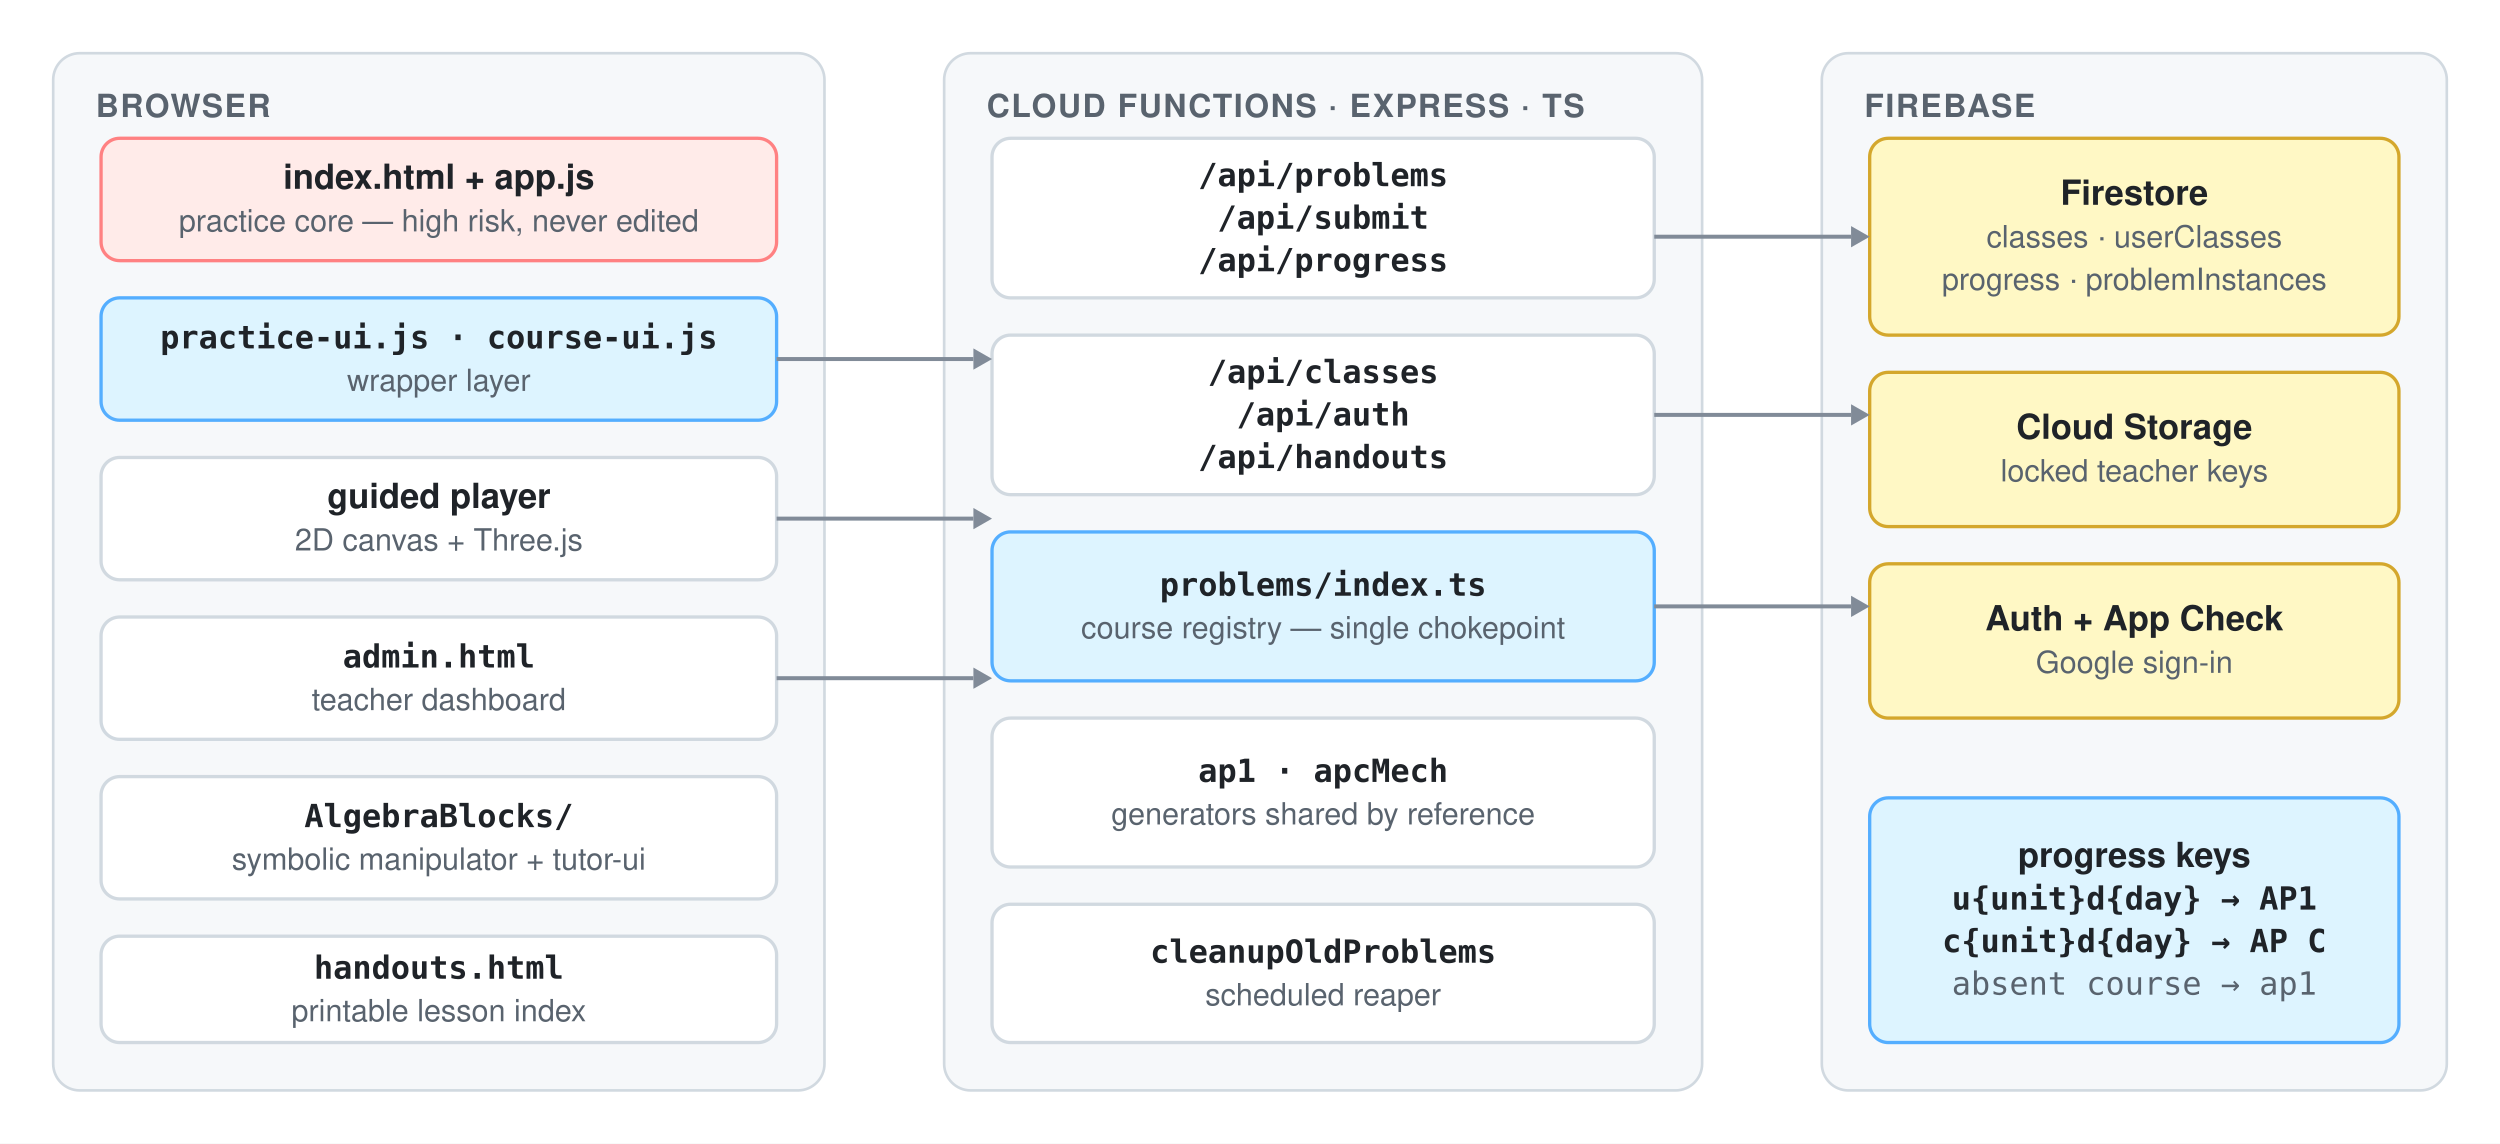
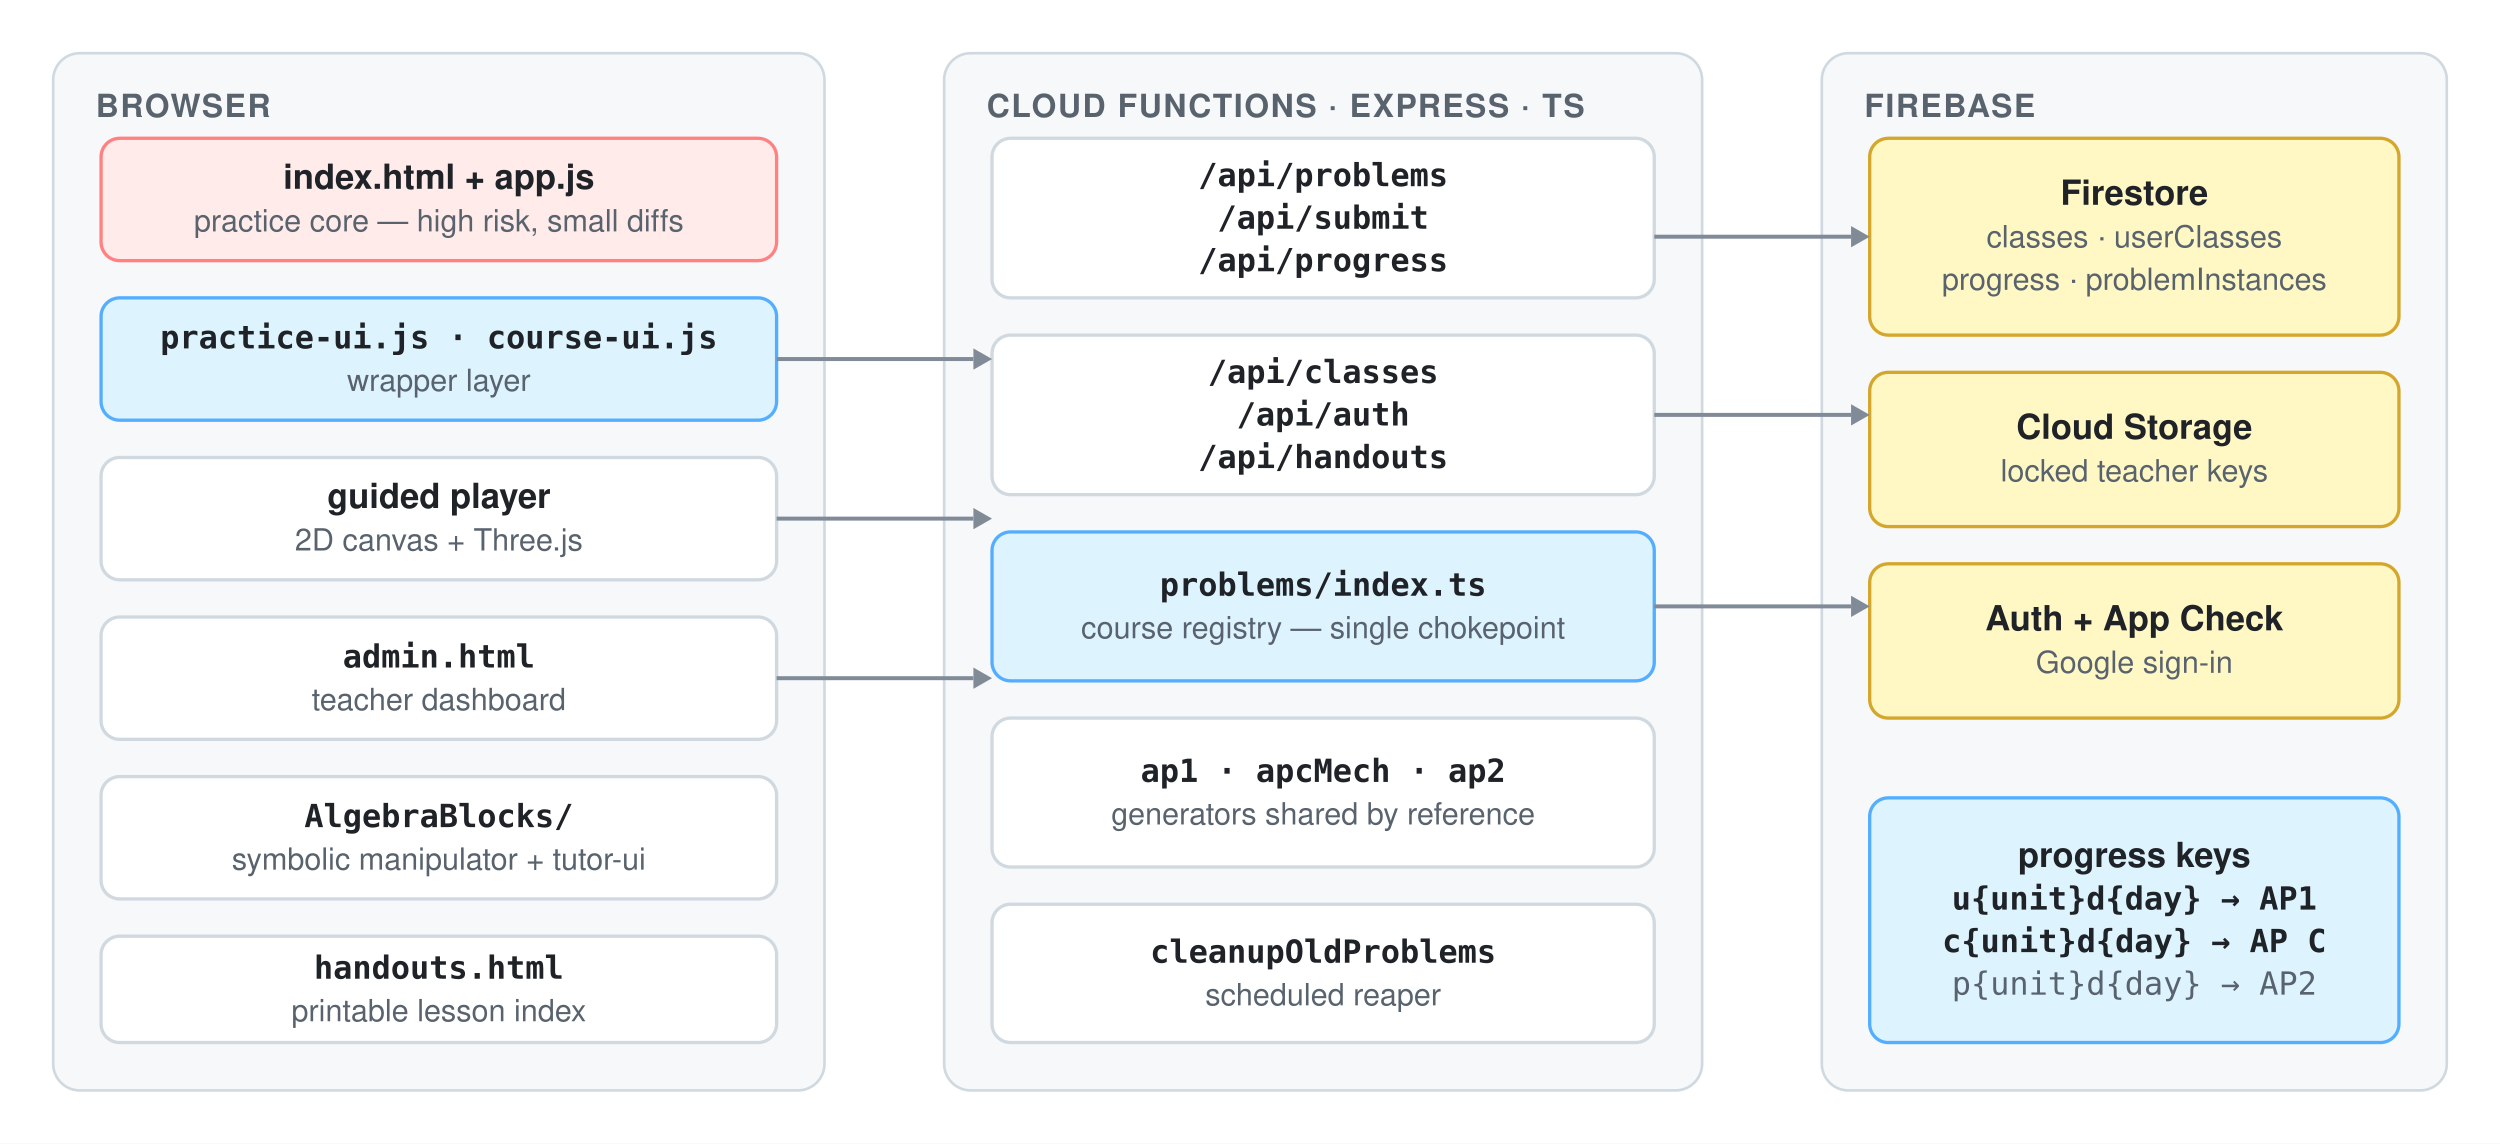
<svg xmlns="http://www.w3.org/2000/svg" viewBox="0 0 940 430" width="940" height="430" role="img" aria-label="PhabPhysics architecture: browser, cloud functions, and Firebase storage">
  <rect width="940" height="430" fill="#ffffff" />
  <rect x="20" y="20" width="290" height="390" rx="10" fill="#f6f8fa" stroke="#d1d9e0" stroke-width="1" />
  <text x="36" y="44" font-family="ui-sans-serif,-apple-system,BlinkMacSystemFont,Segoe UI,Helvetica,Arial,sans-serif" font-size="12" font-weight="600" letter-spacing="0.6" fill="#59636e">BROWSER</text>
  <rect x="355" y="20" width="285" height="390" rx="10" fill="#f6f8fa" stroke="#d1d9e0" stroke-width="1" />
  <text x="371" y="44" font-family="ui-sans-serif,-apple-system,BlinkMacSystemFont,Segoe UI,Helvetica,Arial,sans-serif" font-size="12" font-weight="600" letter-spacing="0.6" fill="#59636e">CLOUD FUNCTIONS · EXPRESS · TS</text>
  <rect x="685" y="20" width="235" height="390" rx="10" fill="#f6f8fa" stroke="#d1d9e0" stroke-width="1" />
  <text x="701" y="44" font-family="ui-sans-serif,-apple-system,BlinkMacSystemFont,Segoe UI,Helvetica,Arial,sans-serif" font-size="12" font-weight="600" letter-spacing="0.6" fill="#59636e">FIREBASE</text>
  <rect x="38" y="52" width="254" height="46" rx="7" fill="#ffebe9" stroke="#ff8182" stroke-width="1.25" />
  <text x="165.0" y="71.0" text-anchor="middle" font-family="ui-sans-serif,-apple-system,BlinkMacSystemFont,Segoe UI,Helvetica,Arial,sans-serif" font-size="13" font-weight="600" fill="#1f2328">index.html + app.js</text>
-   <text x="165.0" y="87.0" text-anchor="middle" font-family="ui-sans-serif,-apple-system,BlinkMacSystemFont,Segoe UI,Helvetica,Arial,sans-serif" font-size="11.5" font-weight="400" fill="#59636e">practice core — high risk, never edited</text>
+   <text x="165.0" y="87.0" text-anchor="middle" font-family="ui-sans-serif,-apple-system,BlinkMacSystemFont,Segoe UI,Helvetica,Arial,sans-serif" font-size="11.5" font-weight="400" fill="#59636e">practice core — high risk, small diffs</text>
  <rect x="38" y="112" width="254" height="46" rx="7" fill="#ddf4ff" stroke="#54aeff" stroke-width="1.25" />
  <text x="165.0" y="131.0" text-anchor="middle" font-family="ui-monospace,SFMono-Regular,SF Mono,Menlo,Consolas,monospace" font-size="12" font-weight="600" fill="#1f2328">practice-ui.js · course-ui.js</text>
  <text x="165.0" y="147.0" text-anchor="middle" font-family="ui-sans-serif,-apple-system,BlinkMacSystemFont,Segoe UI,Helvetica,Arial,sans-serif" font-size="11.5" font-weight="400" fill="#59636e">wrapper layer</text>
  <rect x="38" y="172" width="254" height="46" rx="7" fill="#ffffff" stroke="#d1d9e0" stroke-width="1.25" />
  <text x="165.0" y="191.0" text-anchor="middle" font-family="ui-sans-serif,-apple-system,BlinkMacSystemFont,Segoe UI,Helvetica,Arial,sans-serif" font-size="13" font-weight="600" fill="#1f2328">guided player</text>
  <text x="165.0" y="207.0" text-anchor="middle" font-family="ui-sans-serif,-apple-system,BlinkMacSystemFont,Segoe UI,Helvetica,Arial,sans-serif" font-size="11.5" font-weight="400" fill="#59636e">2D canvas + Three.js</text>
  <rect x="38" y="232" width="254" height="46" rx="7" fill="#ffffff" stroke="#d1d9e0" stroke-width="1.25" />
  <text x="165.0" y="251.0" text-anchor="middle" font-family="ui-monospace,SFMono-Regular,SF Mono,Menlo,Consolas,monospace" font-size="12" font-weight="600" fill="#1f2328">admin.html</text>
  <text x="165.0" y="267.0" text-anchor="middle" font-family="ui-sans-serif,-apple-system,BlinkMacSystemFont,Segoe UI,Helvetica,Arial,sans-serif" font-size="11.5" font-weight="400" fill="#59636e">teacher dashboard</text>
  <rect x="38" y="292" width="254" height="46" rx="7" fill="#ffffff" stroke="#d1d9e0" stroke-width="1.25" />
  <text x="165.0" y="311.0" text-anchor="middle" font-family="ui-monospace,SFMono-Regular,SF Mono,Menlo,Consolas,monospace" font-size="12" font-weight="600" fill="#1f2328">AlgebraBlocks/</text>
  <text x="165.0" y="327.0" text-anchor="middle" font-family="ui-sans-serif,-apple-system,BlinkMacSystemFont,Segoe UI,Helvetica,Arial,sans-serif" font-size="11.5" font-weight="400" fill="#59636e">symbolic manipulator + tutor-ui</text>
  <rect x="38" y="352" width="254" height="40" rx="7" fill="#ffffff" stroke="#d1d9e0" stroke-width="1.25" />
  <text x="165.0" y="368.0" text-anchor="middle" font-family="ui-monospace,SFMono-Regular,SF Mono,Menlo,Consolas,monospace" font-size="12" font-weight="600" fill="#1f2328">handouts.html</text>
  <text x="165.0" y="384.0" text-anchor="middle" font-family="ui-sans-serif,-apple-system,BlinkMacSystemFont,Segoe UI,Helvetica,Arial,sans-serif" font-size="11.5" font-weight="400" fill="#59636e">printable lesson index</text>
  <rect x="373" y="52" width="249" height="60" rx="7" fill="#ffffff" stroke="#d1d9e0" stroke-width="1.25" />
  <text x="497.5" y="70.0" text-anchor="middle" font-family="ui-monospace,SFMono-Regular,SF Mono,Menlo,Consolas,monospace" font-size="12" font-weight="600" fill="#1f2328">/api/problems</text>
  <text x="497.5" y="86.0" text-anchor="middle" font-family="ui-monospace,SFMono-Regular,SF Mono,Menlo,Consolas,monospace" font-size="12" font-weight="600" fill="#1f2328">/api/submit</text>
  <text x="497.5" y="102.0" text-anchor="middle" font-family="ui-monospace,SFMono-Regular,SF Mono,Menlo,Consolas,monospace" font-size="12" font-weight="600" fill="#1f2328">/api/progress</text>
  <rect x="373" y="126" width="249" height="60" rx="7" fill="#ffffff" stroke="#d1d9e0" stroke-width="1.25" />
  <text x="497.5" y="144.0" text-anchor="middle" font-family="ui-monospace,SFMono-Regular,SF Mono,Menlo,Consolas,monospace" font-size="12" font-weight="600" fill="#1f2328">/api/classes</text>
  <text x="497.5" y="160.0" text-anchor="middle" font-family="ui-monospace,SFMono-Regular,SF Mono,Menlo,Consolas,monospace" font-size="12" font-weight="600" fill="#1f2328">/api/auth</text>
  <text x="497.5" y="176.0" text-anchor="middle" font-family="ui-monospace,SFMono-Regular,SF Mono,Menlo,Consolas,monospace" font-size="12" font-weight="600" fill="#1f2328">/api/handouts</text>
  <rect x="373" y="200" width="249" height="56" rx="7" fill="#ddf4ff" stroke="#54aeff" stroke-width="1.25" />
  <text x="497.5" y="224.0" text-anchor="middle" font-family="ui-monospace,SFMono-Regular,SF Mono,Menlo,Consolas,monospace" font-size="12" font-weight="600" fill="#1f2328">problems/index.ts</text>
  <text x="497.5" y="240.0" text-anchor="middle" font-family="ui-sans-serif,-apple-system,BlinkMacSystemFont,Segoe UI,Helvetica,Arial,sans-serif" font-size="11.5" font-weight="400" fill="#59636e">course registry — single chokepoint</text>
  <rect x="373" y="270" width="249" height="56" rx="7" fill="#ffffff" stroke="#d1d9e0" stroke-width="1.25" />
-   <text x="497.5" y="294.0" text-anchor="middle" font-family="ui-monospace,SFMono-Regular,SF Mono,Menlo,Consolas,monospace" font-size="12" font-weight="600" fill="#1f2328">ap1  ·  apcMech</text>
+   <text x="497.5" y="294.0" text-anchor="middle" font-family="ui-monospace,SFMono-Regular,SF Mono,Menlo,Consolas,monospace" font-size="12" font-weight="600" fill="#1f2328">ap1  ·  apcMech  ·  ap2</text>
  <text x="497.5" y="310.0" text-anchor="middle" font-family="ui-sans-serif,-apple-system,BlinkMacSystemFont,Segoe UI,Helvetica,Arial,sans-serif" font-size="11.5" font-weight="400" fill="#59636e">generators shared by reference</text>
  <rect x="373" y="340" width="249" height="52" rx="7" fill="#ffffff" stroke="#d1d9e0" stroke-width="1.25" />
  <text x="497.5" y="362.0" text-anchor="middle" font-family="ui-monospace,SFMono-Regular,SF Mono,Menlo,Consolas,monospace" font-size="12" font-weight="600" fill="#1f2328">cleanupOldProblems</text>
  <text x="497.5" y="378.0" text-anchor="middle" font-family="ui-sans-serif,-apple-system,BlinkMacSystemFont,Segoe UI,Helvetica,Arial,sans-serif" font-size="11.5" font-weight="400" fill="#59636e">scheduled reaper</text>
  <rect x="703" y="52" width="199" height="74" rx="7" fill="#fff8c5" stroke="#d4a72c" stroke-width="1.25" />
  <text x="802.5" y="77.0" text-anchor="middle" font-family="ui-sans-serif,-apple-system,BlinkMacSystemFont,Segoe UI,Helvetica,Arial,sans-serif" font-size="13" font-weight="600" fill="#1f2328">Firestore</text>
  <text x="802.5" y="93.0" text-anchor="middle" font-family="ui-sans-serif,-apple-system,BlinkMacSystemFont,Segoe UI,Helvetica,Arial,sans-serif" font-size="11.5" font-weight="400" fill="#59636e">classes · userClasses</text>
  <text x="802.5" y="109.0" text-anchor="middle" font-family="ui-sans-serif,-apple-system,BlinkMacSystemFont,Segoe UI,Helvetica,Arial,sans-serif" font-size="11.5" font-weight="400" fill="#59636e">progress · problemInstances</text>
  <rect x="703" y="140" width="199" height="58" rx="7" fill="#fff8c5" stroke="#d4a72c" stroke-width="1.25" />
  <text x="802.5" y="165.0" text-anchor="middle" font-family="ui-sans-serif,-apple-system,BlinkMacSystemFont,Segoe UI,Helvetica,Arial,sans-serif" font-size="13" font-weight="600" fill="#1f2328">Cloud Storage</text>
  <text x="802.5" y="181.0" text-anchor="middle" font-family="ui-sans-serif,-apple-system,BlinkMacSystemFont,Segoe UI,Helvetica,Arial,sans-serif" font-size="11.5" font-weight="400" fill="#59636e">locked teacher keys</text>
  <rect x="703" y="212" width="199" height="58" rx="7" fill="#fff8c5" stroke="#d4a72c" stroke-width="1.25" />
  <text x="802.5" y="237.0" text-anchor="middle" font-family="ui-sans-serif,-apple-system,BlinkMacSystemFont,Segoe UI,Helvetica,Arial,sans-serif" font-size="13" font-weight="600" fill="#1f2328">Auth + App Check</text>
  <text x="802.5" y="253.0" text-anchor="middle" font-family="ui-sans-serif,-apple-system,BlinkMacSystemFont,Segoe UI,Helvetica,Arial,sans-serif" font-size="11.5" font-weight="400" fill="#59636e">Google sign-in</text>
  <rect x="703" y="300" width="199" height="92" rx="7" fill="#ddf4ff" stroke="#54aeff" stroke-width="1.25" />
  <text x="802.5" y="326.0" text-anchor="middle" font-family="ui-sans-serif,-apple-system,BlinkMacSystemFont,Segoe UI,Helvetica,Arial,sans-serif" font-size="13" font-weight="600" fill="#1f2328">progress keys</text>
  <text x="802.5" y="342.0" text-anchor="middle" font-family="ui-monospace,SFMono-Regular,SF Mono,Menlo,Consolas,monospace" font-size="12" font-weight="600" fill="#1f2328">u{unit}d{day}  → AP1</text>
  <text x="802.5" y="358.0" text-anchor="middle" font-family="ui-monospace,SFMono-Regular,SF Mono,Menlo,Consolas,monospace" font-size="12" font-weight="600" fill="#1f2328">c{unit}d{day}  → AP C</text>
-   <text x="802.5" y="374.0" text-anchor="middle" font-family="ui-monospace,SFMono-Regular,SF Mono,Menlo,Consolas,monospace" font-size="12" font-weight="400" fill="#59636e">absent course → ap1</text>
+   <text x="802.5" y="374.0" text-anchor="middle" font-family="ui-monospace,SFMono-Regular,SF Mono,Menlo,Consolas,monospace" font-size="12" font-weight="400" fill="#59636e">p{unit}d{day}  → AP2</text>
  <line x1="292" y1="135" x2="366" y2="135" stroke="#818b98" stroke-width="1.5" />
  <path d="M373 135 L366 131 L366 139 Z" fill="#818b98" />
  <line x1="292" y1="195" x2="366" y2="195" stroke="#818b98" stroke-width="1.5" />
  <path d="M373 195 L366 191 L366 199 Z" fill="#818b98" />
  <line x1="292" y1="255" x2="366" y2="255" stroke="#818b98" stroke-width="1.5" />
  <path d="M373 255 L366 251 L366 259 Z" fill="#818b98" />
  <line x1="622" y1="89" x2="696" y2="89" stroke="#818b98" stroke-width="1.5" />
  <path d="M703 89 L696 85 L696 93 Z" fill="#818b98" />
  <line x1="622" y1="156" x2="696" y2="156" stroke="#818b98" stroke-width="1.5" />
  <path d="M703 156 L696 152 L696 160 Z" fill="#818b98" />
  <line x1="622" y1="228" x2="696" y2="228" stroke="#818b98" stroke-width="1.5" />
  <path d="M703 228 L696 224 L696 232 Z" fill="#818b98" />
</svg>
